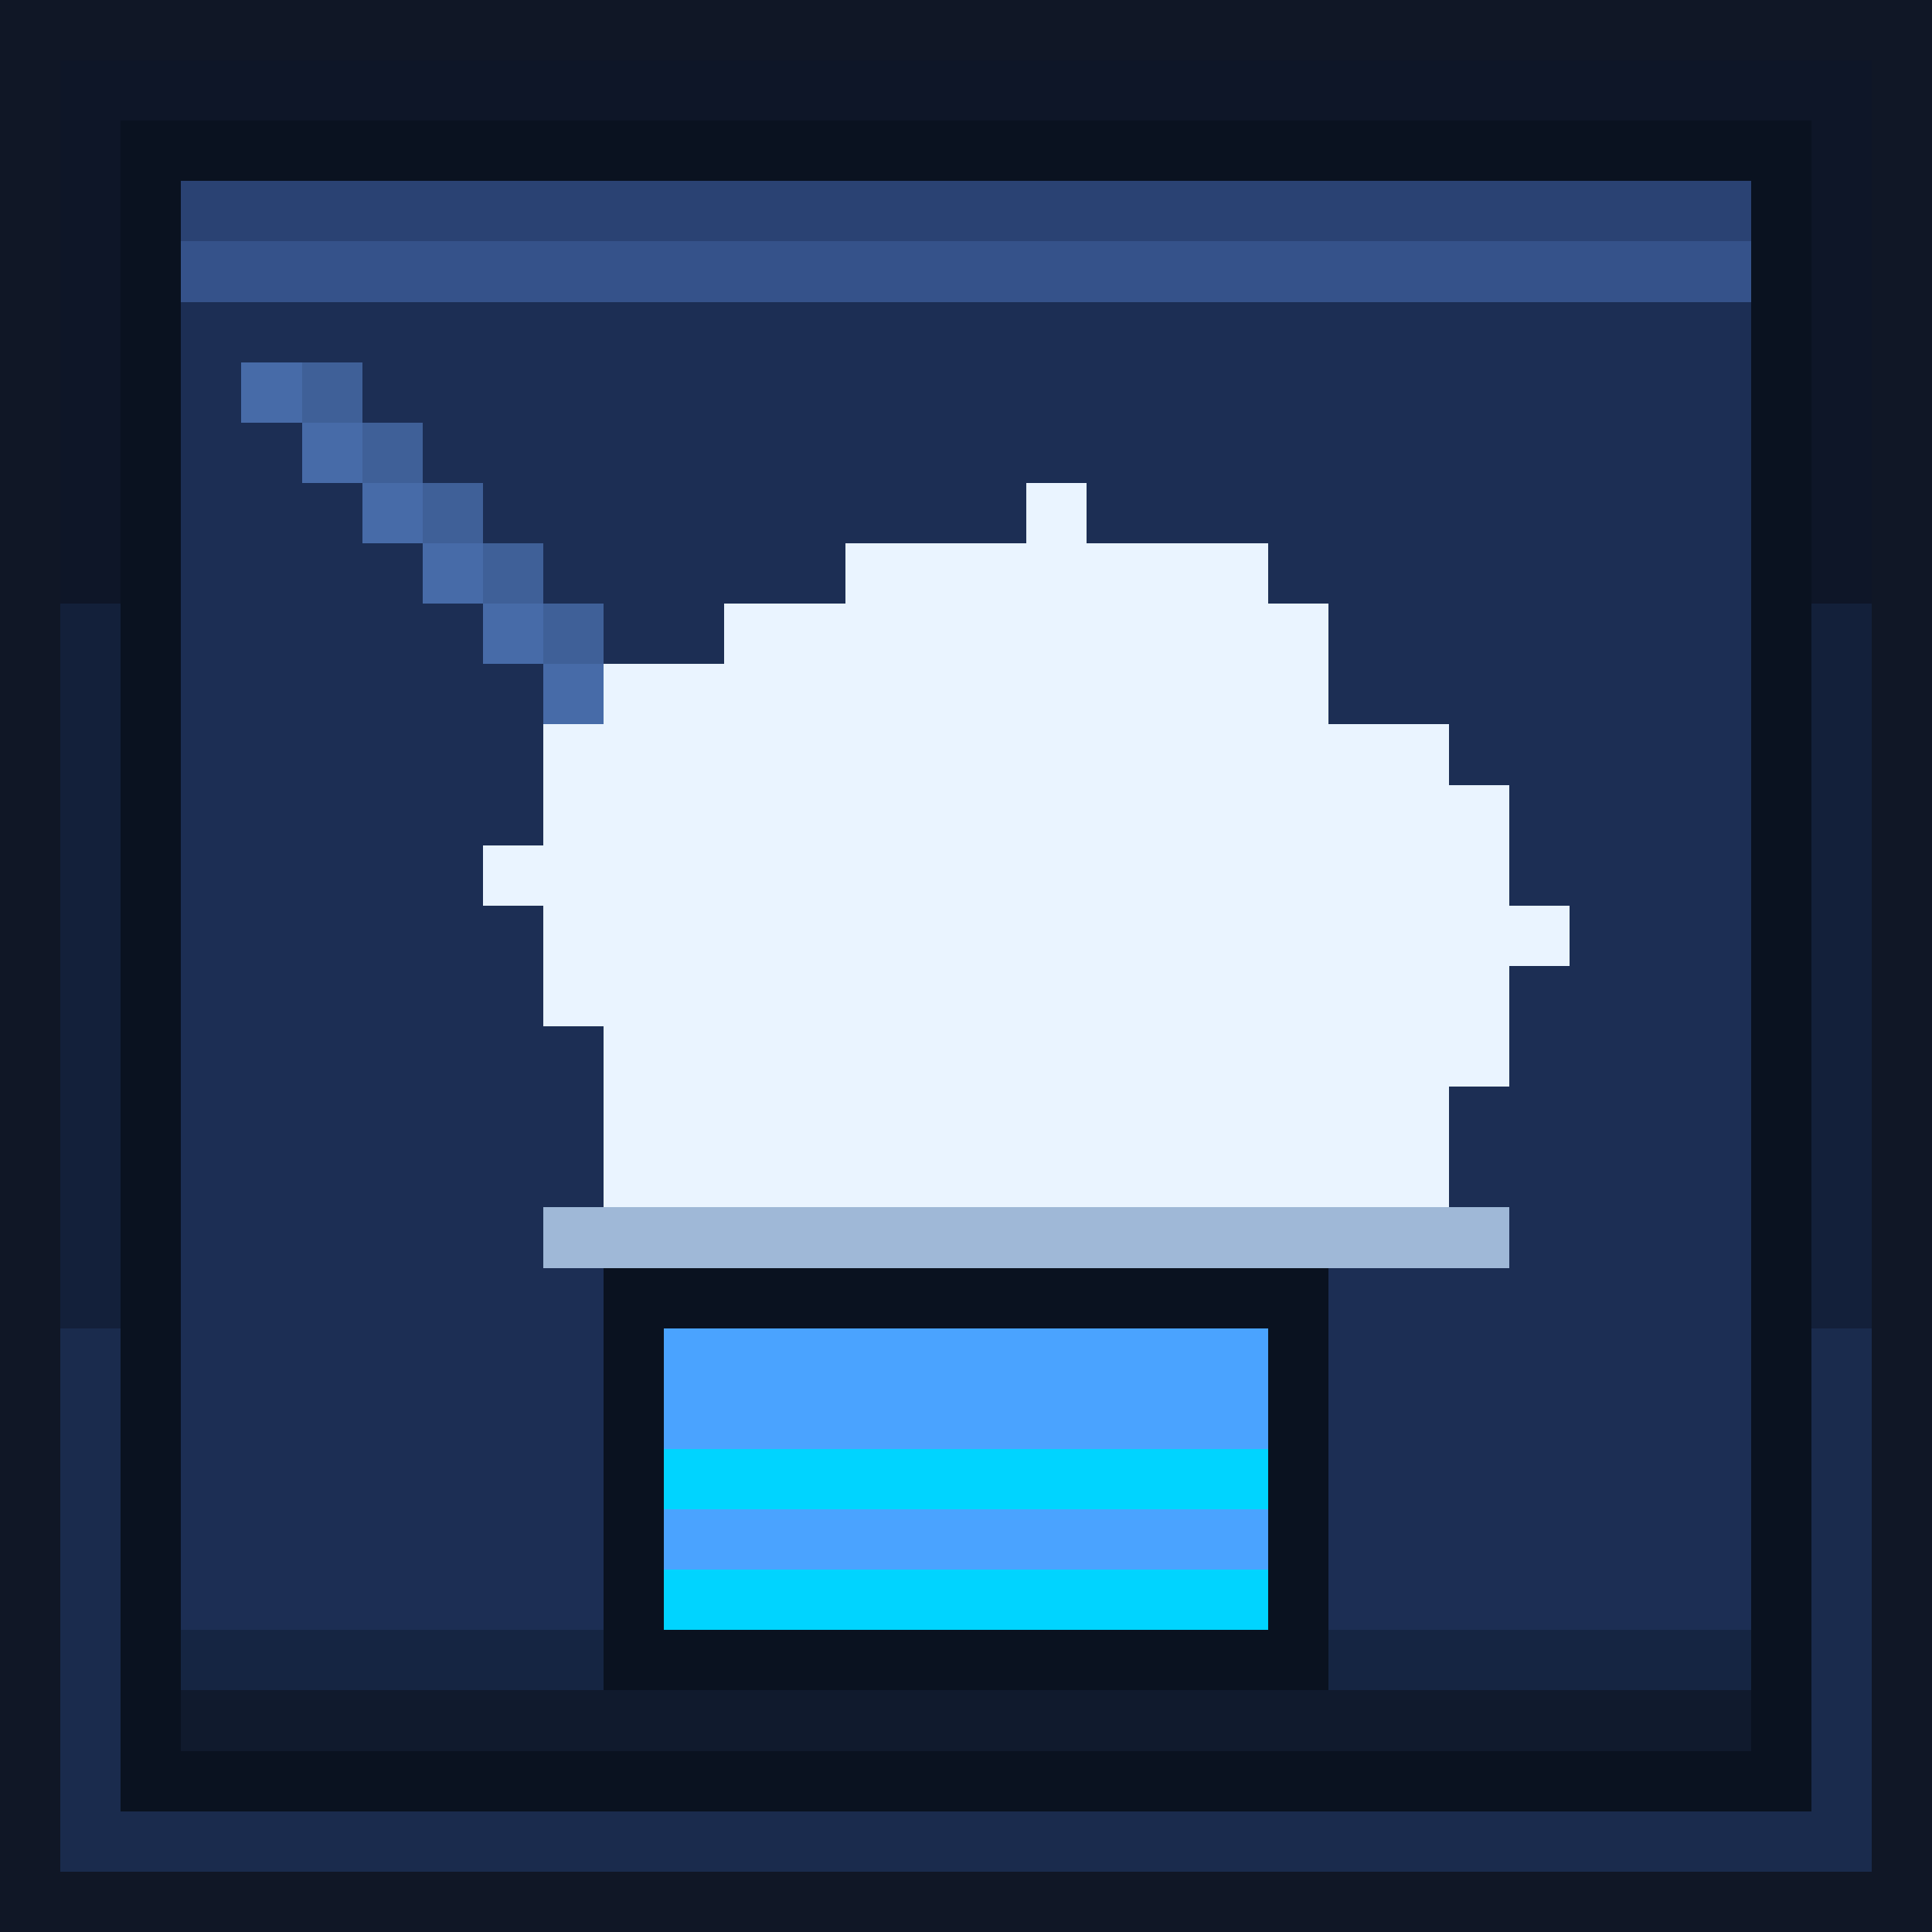
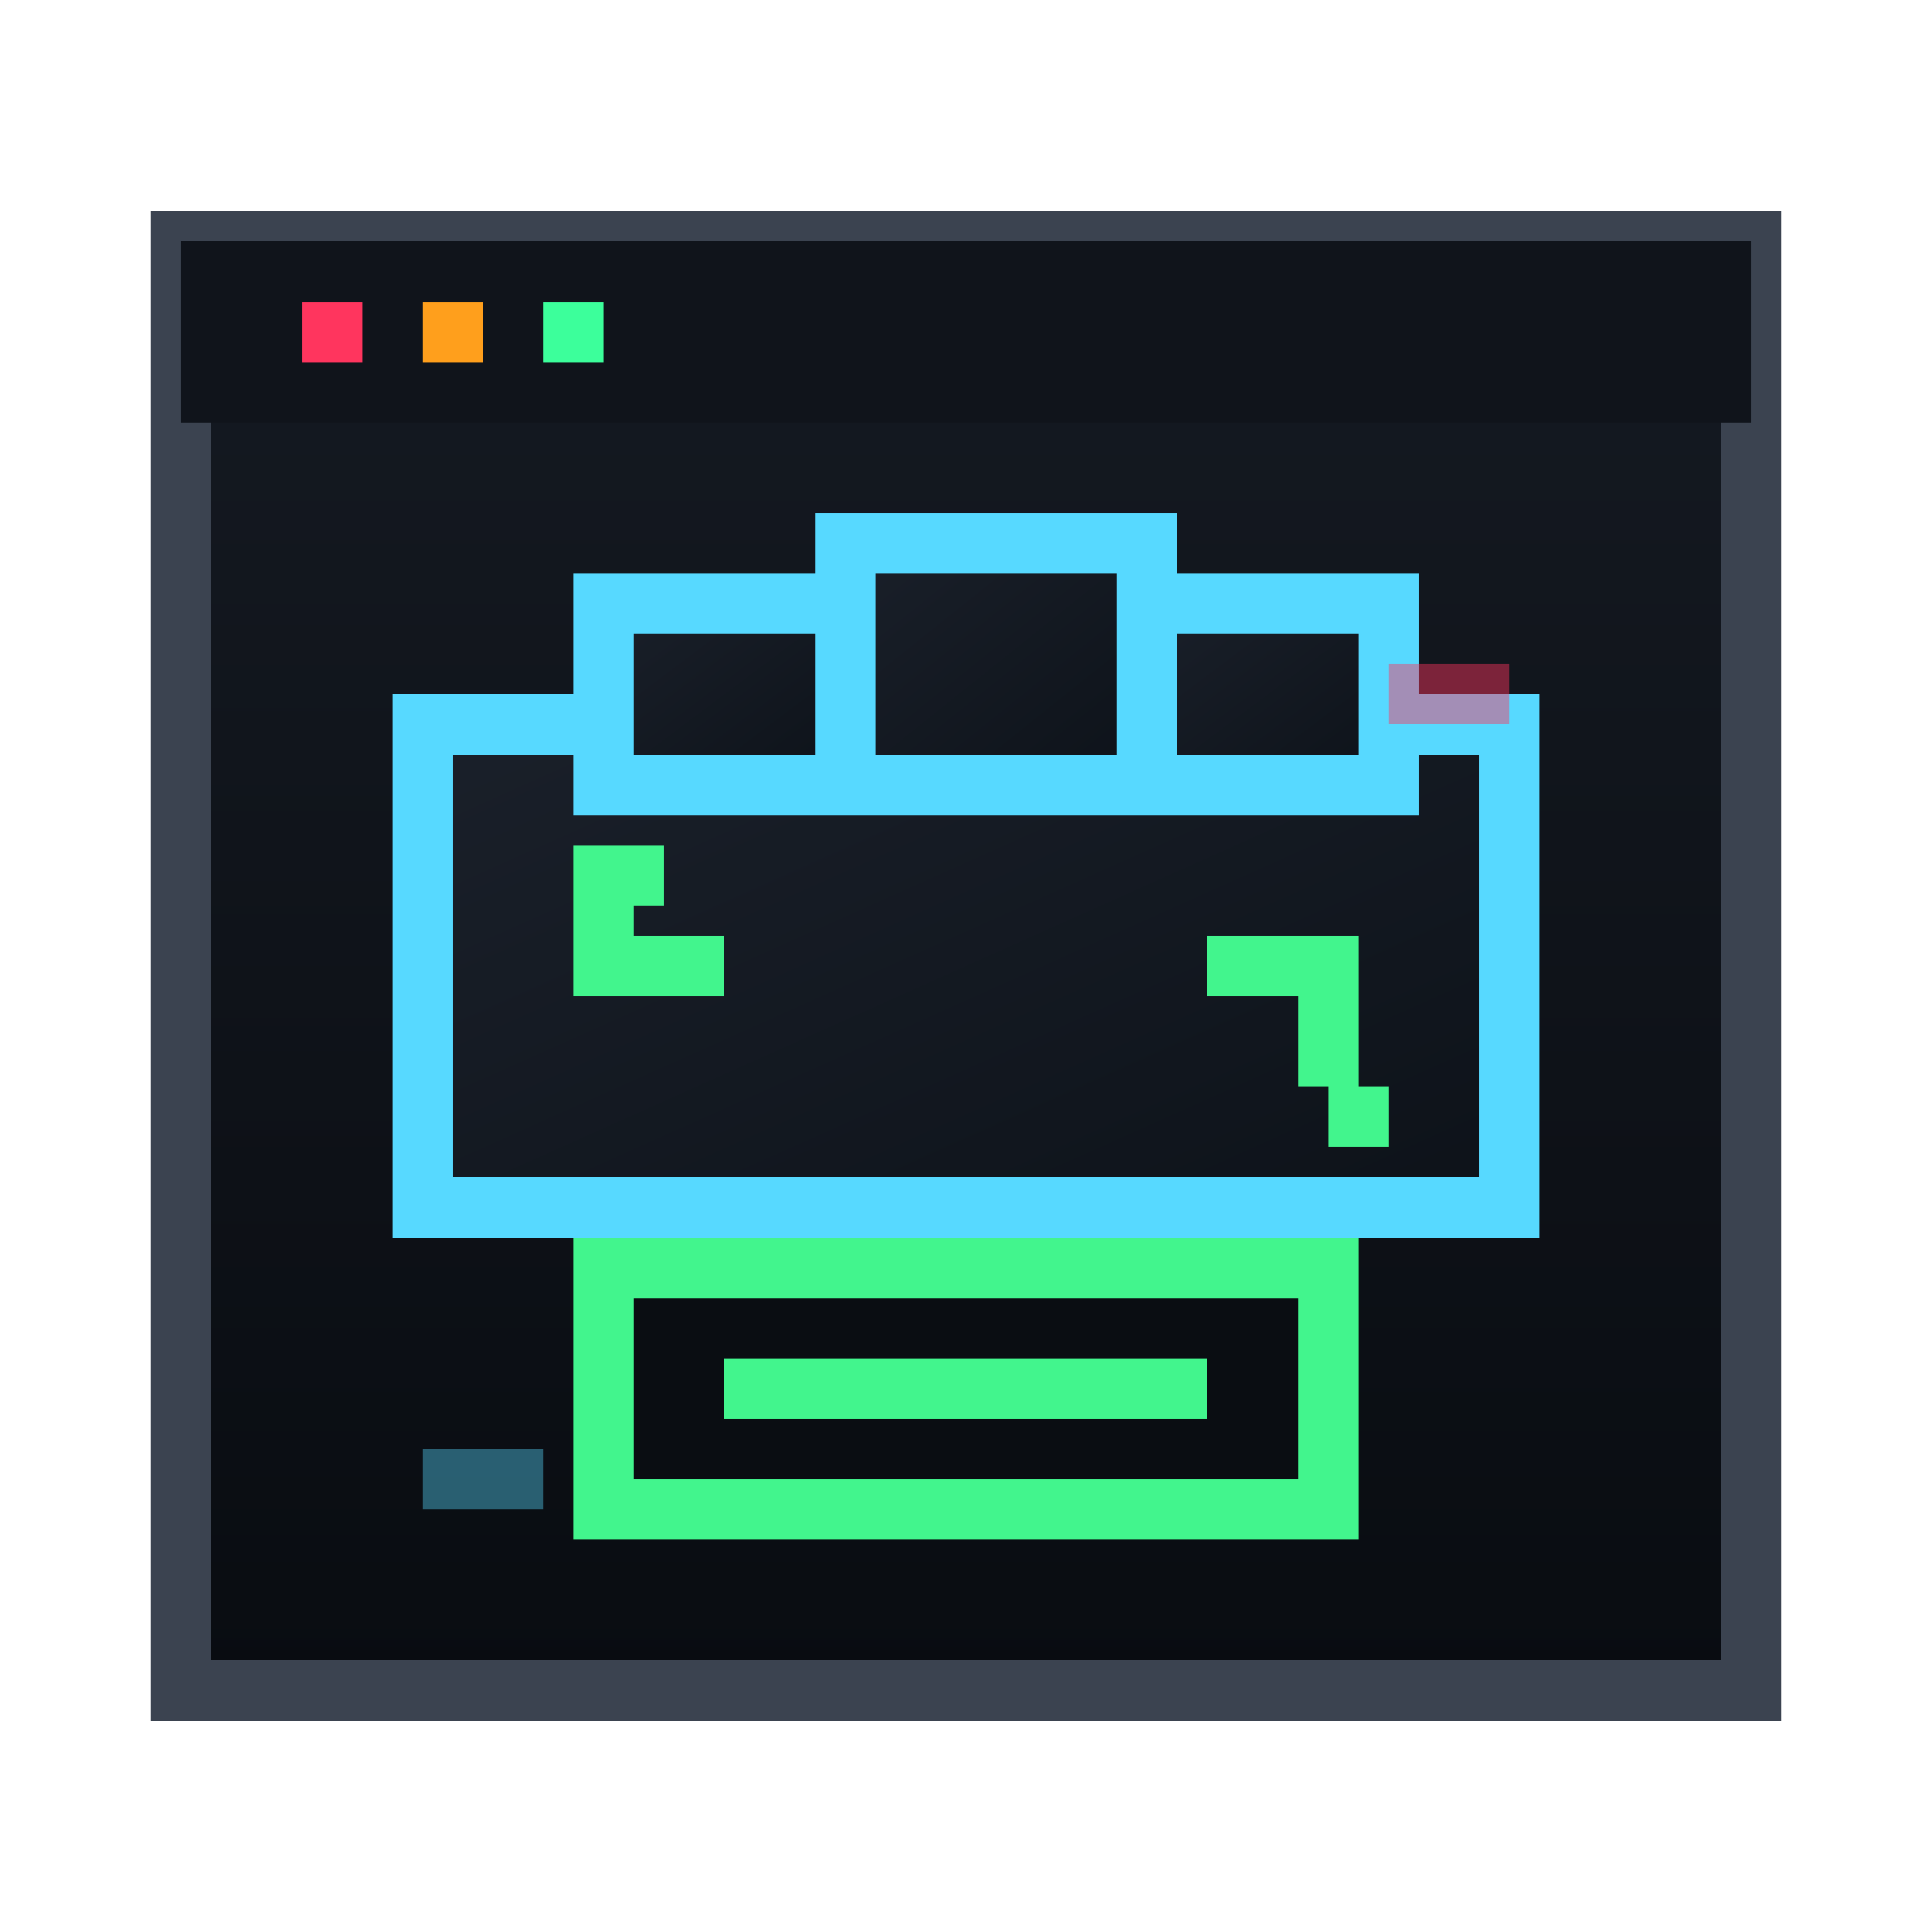
- <svg xmlns="http://www.w3.org/2000/svg" viewBox="0 0 32 32" width="256" height="256" shape-rendering="crispEdges">
-   <rect x="0" y="0" width="32" height="1" fill="#101726" />
-   <rect x="0" y="1" width="1" height="1" fill="#101726" />
-   <rect x="1" y="1" width="30" height="1" fill="#0e1628" />
-   <rect x="31" y="1" width="1" height="1" fill="#101726" />
-   <rect x="0" y="2" width="1" height="1" fill="#101726" />
-   <rect x="1" y="2" width="1" height="1" fill="#0e1628" />
-   <rect x="2" y="2" width="28" height="1" fill="#0a1220" />
-   <rect x="30" y="2" width="1" height="1" fill="#0e1628" />
-   <rect x="31" y="2" width="1" height="1" fill="#101726" />
-   <rect x="0" y="3" width="1" height="1" fill="#101726" />
-   <rect x="1" y="3" width="1" height="1" fill="#0e1628" />
-   <rect x="2" y="3" width="1" height="1" fill="#0a1220" />
-   <rect x="3" y="3" width="26" height="1" fill="#2a4273" />
-   <rect x="29" y="3" width="1" height="1" fill="#0a1220" />
-   <rect x="30" y="3" width="1" height="1" fill="#0e1628" />
-   <rect x="31" y="3" width="1" height="1" fill="#101726" />
-   <rect x="0" y="4" width="1" height="1" fill="#101726" />
-   <rect x="1" y="4" width="1" height="1" fill="#0e1628" />
-   <rect x="2" y="4" width="1" height="1" fill="#0a1220" />
-   <rect x="3" y="4" width="26" height="1" fill="#35528a" />
-   <rect x="29" y="4" width="1" height="1" fill="#0a1220" />
-   <rect x="30" y="4" width="1" height="1" fill="#0e1628" />
-   <rect x="31" y="4" width="1" height="1" fill="#101726" />
-   <rect x="0" y="5" width="1" height="1" fill="#101726" />
-   <rect x="1" y="5" width="1" height="1" fill="#0e1628" />
-   <rect x="2" y="5" width="1" height="1" fill="#0a1220" />
-   <rect x="3" y="5" width="26" height="1" fill="#1c2e54" />
-   <rect x="29" y="5" width="1" height="1" fill="#0a1220" />
-   <rect x="30" y="5" width="1" height="1" fill="#0e1628" />
-   <rect x="31" y="5" width="1" height="1" fill="#101726" />
-   <rect x="0" y="6" width="1" height="1" fill="#101726" />
-   <rect x="1" y="6" width="1" height="1" fill="#0e1628" />
-   <rect x="2" y="6" width="1" height="1" fill="#0a1220" />
-   <rect x="3" y="6" width="1" height="1" fill="#1c2e54" />
-   <rect x="4" y="6" width="1" height="1" fill="#476ba8" />
-   <rect x="5" y="6" width="1" height="1" fill="#3f6098" />
-   <rect x="6" y="6" width="23" height="1" fill="#1c2e54" />
-   <rect x="29" y="6" width="1" height="1" fill="#0a1220" />
-   <rect x="30" y="6" width="1" height="1" fill="#0e1628" />
-   <rect x="31" y="6" width="1" height="1" fill="#101726" />
-   <rect x="0" y="7" width="1" height="1" fill="#101726" />
-   <rect x="1" y="7" width="1" height="1" fill="#0e1628" />
-   <rect x="2" y="7" width="1" height="1" fill="#0a1220" />
-   <rect x="3" y="7" width="2" height="1" fill="#1c2e54" />
-   <rect x="5" y="7" width="1" height="1" fill="#476ba8" />
-   <rect x="6" y="7" width="1" height="1" fill="#3f6098" />
-   <rect x="7" y="7" width="22" height="1" fill="#1c2e54" />
-   <rect x="29" y="7" width="1" height="1" fill="#0a1220" />
-   <rect x="30" y="7" width="1" height="1" fill="#0e1628" />
-   <rect x="31" y="7" width="1" height="1" fill="#101726" />
-   <rect x="0" y="8" width="1" height="1" fill="#101726" />
-   <rect x="1" y="8" width="1" height="1" fill="#0e1628" />
-   <rect x="2" y="8" width="1" height="1" fill="#0a1220" />
-   <rect x="3" y="8" width="3" height="1" fill="#1c2e54" />
-   <rect x="6" y="8" width="1" height="1" fill="#476ba8" />
-   <rect x="7" y="8" width="1" height="1" fill="#3f6098" />
-   <rect x="8" y="8" width="9" height="1" fill="#1c2e54" />
-   <rect x="17" y="8" width="1" height="1" fill="#eaf4ff" />
-   <rect x="18" y="8" width="11" height="1" fill="#1c2e54" />
-   <rect x="29" y="8" width="1" height="1" fill="#0a1220" />
-   <rect x="30" y="8" width="1" height="1" fill="#0e1628" />
-   <rect x="31" y="8" width="1" height="1" fill="#101726" />
-   <rect x="0" y="9" width="1" height="1" fill="#101726" />
-   <rect x="1" y="9" width="1" height="1" fill="#0e1628" />
-   <rect x="2" y="9" width="1" height="1" fill="#0a1220" />
-   <rect x="3" y="9" width="4" height="1" fill="#1c2e54" />
-   <rect x="7" y="9" width="1" height="1" fill="#476ba8" />
-   <rect x="8" y="9" width="1" height="1" fill="#3f6098" />
-   <rect x="9" y="9" width="5" height="1" fill="#1c2e54" />
-   <rect x="14" y="9" width="7" height="1" fill="#eaf4ff" />
-   <rect x="21" y="9" width="8" height="1" fill="#1c2e54" />
-   <rect x="29" y="9" width="1" height="1" fill="#0a1220" />
-   <rect x="30" y="9" width="1" height="1" fill="#0e1628" />
-   <rect x="31" y="9" width="1" height="1" fill="#101726" />
-   <rect x="0" y="10" width="1" height="1" fill="#101726" />
-   <rect x="1" y="10" width="1" height="1" fill="#13203a" />
-   <rect x="2" y="10" width="1" height="1" fill="#0a1220" />
-   <rect x="3" y="10" width="5" height="1" fill="#1c2e54" />
-   <rect x="8" y="10" width="1" height="1" fill="#476ba8" />
-   <rect x="9" y="10" width="1" height="1" fill="#3f6098" />
-   <rect x="10" y="10" width="2" height="1" fill="#1c2e54" />
-   <rect x="12" y="10" width="10" height="1" fill="#eaf4ff" />
-   <rect x="22" y="10" width="7" height="1" fill="#1c2e54" />
-   <rect x="29" y="10" width="1" height="1" fill="#0a1220" />
-   <rect x="30" y="10" width="1" height="1" fill="#13203a" />
-   <rect x="31" y="10" width="1" height="1" fill="#101726" />
-   <rect x="0" y="11" width="1" height="1" fill="#101726" />
-   <rect x="1" y="11" width="1" height="1" fill="#13203a" />
-   <rect x="2" y="11" width="1" height="1" fill="#0a1220" />
-   <rect x="3" y="11" width="6" height="1" fill="#1c2e54" />
-   <rect x="9" y="11" width="1" height="1" fill="#476ba8" />
-   <rect x="10" y="11" width="12" height="1" fill="#eaf4ff" />
-   <rect x="22" y="11" width="7" height="1" fill="#1c2e54" />
-   <rect x="29" y="11" width="1" height="1" fill="#0a1220" />
-   <rect x="30" y="11" width="1" height="1" fill="#13203a" />
-   <rect x="31" y="11" width="1" height="1" fill="#101726" />
-   <rect x="0" y="12" width="1" height="1" fill="#101726" />
-   <rect x="1" y="12" width="1" height="1" fill="#13203a" />
-   <rect x="2" y="12" width="1" height="1" fill="#0a1220" />
-   <rect x="3" y="12" width="6" height="1" fill="#1c2e54" />
-   <rect x="9" y="12" width="15" height="1" fill="#eaf4ff" />
-   <rect x="24" y="12" width="5" height="1" fill="#1c2e54" />
-   <rect x="29" y="12" width="1" height="1" fill="#0a1220" />
-   <rect x="30" y="12" width="1" height="1" fill="#13203a" />
-   <rect x="31" y="12" width="1" height="1" fill="#101726" />
-   <rect x="0" y="13" width="1" height="1" fill="#101726" />
-   <rect x="1" y="13" width="1" height="1" fill="#13203a" />
-   <rect x="2" y="13" width="1" height="1" fill="#0a1220" />
-   <rect x="3" y="13" width="6" height="1" fill="#1c2e54" />
-   <rect x="9" y="13" width="16" height="1" fill="#eaf4ff" />
-   <rect x="25" y="13" width="4" height="1" fill="#1c2e54" />
-   <rect x="29" y="13" width="1" height="1" fill="#0a1220" />
-   <rect x="30" y="13" width="1" height="1" fill="#13203a" />
-   <rect x="31" y="13" width="1" height="1" fill="#101726" />
-   <rect x="0" y="14" width="1" height="1" fill="#101726" />
-   <rect x="1" y="14" width="1" height="1" fill="#13203a" />
-   <rect x="2" y="14" width="1" height="1" fill="#0a1220" />
-   <rect x="3" y="14" width="5" height="1" fill="#1c2e54" />
-   <rect x="8" y="14" width="17" height="1" fill="#eaf4ff" />
-   <rect x="25" y="14" width="4" height="1" fill="#1c2e54" />
-   <rect x="29" y="14" width="1" height="1" fill="#0a1220" />
-   <rect x="30" y="14" width="1" height="1" fill="#13203a" />
-   <rect x="31" y="14" width="1" height="1" fill="#101726" />
-   <rect x="0" y="15" width="1" height="1" fill="#101726" />
-   <rect x="1" y="15" width="1" height="1" fill="#13203a" />
-   <rect x="2" y="15" width="1" height="1" fill="#0a1220" />
-   <rect x="3" y="15" width="6" height="1" fill="#1c2e54" />
-   <rect x="9" y="15" width="17" height="1" fill="#eaf4ff" />
-   <rect x="26" y="15" width="3" height="1" fill="#1c2e54" />
-   <rect x="29" y="15" width="1" height="1" fill="#0a1220" />
-   <rect x="30" y="15" width="1" height="1" fill="#13203a" />
-   <rect x="31" y="15" width="1" height="1" fill="#101726" />
-   <rect x="0" y="16" width="1" height="1" fill="#101726" />
-   <rect x="1" y="16" width="1" height="1" fill="#13203a" />
-   <rect x="2" y="16" width="1" height="1" fill="#0a1220" />
-   <rect x="3" y="16" width="6" height="1" fill="#1c2e54" />
-   <rect x="9" y="16" width="16" height="1" fill="#eaf4ff" />
-   <rect x="25" y="16" width="4" height="1" fill="#1c2e54" />
-   <rect x="29" y="16" width="1" height="1" fill="#0a1220" />
-   <rect x="30" y="16" width="1" height="1" fill="#13203a" />
-   <rect x="31" y="16" width="1" height="1" fill="#101726" />
-   <rect x="0" y="17" width="1" height="1" fill="#101726" />
-   <rect x="1" y="17" width="1" height="1" fill="#13203a" />
-   <rect x="2" y="17" width="1" height="1" fill="#0a1220" />
-   <rect x="3" y="17" width="7" height="1" fill="#1c2e54" />
-   <rect x="10" y="17" width="15" height="1" fill="#eaf4ff" />
-   <rect x="25" y="17" width="4" height="1" fill="#1c2e54" />
-   <rect x="29" y="17" width="1" height="1" fill="#0a1220" />
-   <rect x="30" y="17" width="1" height="1" fill="#13203a" />
-   <rect x="31" y="17" width="1" height="1" fill="#101726" />
-   <rect x="0" y="18" width="1" height="1" fill="#101726" />
-   <rect x="1" y="18" width="1" height="1" fill="#13203a" />
-   <rect x="2" y="18" width="1" height="1" fill="#0a1220" />
-   <rect x="3" y="18" width="7" height="1" fill="#1c2e54" />
-   <rect x="10" y="18" width="14" height="1" fill="#eaf4ff" />
-   <rect x="24" y="18" width="5" height="1" fill="#1c2e54" />
-   <rect x="29" y="18" width="1" height="1" fill="#0a1220" />
-   <rect x="30" y="18" width="1" height="1" fill="#13203a" />
-   <rect x="31" y="18" width="1" height="1" fill="#101726" />
-   <rect x="0" y="19" width="1" height="1" fill="#101726" />
-   <rect x="1" y="19" width="1" height="1" fill="#13203a" />
-   <rect x="2" y="19" width="1" height="1" fill="#0a1220" />
-   <rect x="3" y="19" width="7" height="1" fill="#1c2e54" />
-   <rect x="10" y="19" width="14" height="1" fill="#eaf4ff" />
-   <rect x="24" y="19" width="5" height="1" fill="#1c2e54" />
-   <rect x="29" y="19" width="1" height="1" fill="#0a1220" />
-   <rect x="30" y="19" width="1" height="1" fill="#13203a" />
-   <rect x="31" y="19" width="1" height="1" fill="#101726" />
-   <rect x="0" y="20" width="1" height="1" fill="#101726" />
-   <rect x="1" y="20" width="1" height="1" fill="#13203a" />
-   <rect x="2" y="20" width="1" height="1" fill="#0a1220" />
-   <rect x="3" y="20" width="6" height="1" fill="#1c2e54" />
-   <rect x="9" y="20" width="16" height="1" fill="#9fb8d7" />
-   <rect x="25" y="20" width="4" height="1" fill="#1c2e54" />
-   <rect x="29" y="20" width="1" height="1" fill="#0a1220" />
-   <rect x="30" y="20" width="1" height="1" fill="#13203a" />
-   <rect x="31" y="20" width="1" height="1" fill="#101726" />
-   <rect x="0" y="21" width="1" height="1" fill="#101726" />
-   <rect x="1" y="21" width="1" height="1" fill="#13203a" />
-   <rect x="2" y="21" width="1" height="1" fill="#0a1220" />
-   <rect x="3" y="21" width="7" height="1" fill="#1c2e54" />
-   <rect x="10" y="21" width="12" height="1" fill="#0a1220" />
-   <rect x="22" y="21" width="7" height="1" fill="#1c2e54" />
-   <rect x="29" y="21" width="1" height="1" fill="#0a1220" />
-   <rect x="30" y="21" width="1" height="1" fill="#13203a" />
-   <rect x="31" y="21" width="1" height="1" fill="#101726" />
-   <rect x="0" y="22" width="1" height="1" fill="#101726" />
-   <rect x="1" y="22" width="1" height="1" fill="#1a2b4d" />
-   <rect x="2" y="22" width="1" height="1" fill="#0a1220" />
-   <rect x="3" y="22" width="7" height="1" fill="#1c2e54" />
-   <rect x="10" y="22" width="1" height="1" fill="#0a1220" />
-   <rect x="11" y="22" width="10" height="1" fill="#4aa3ff" />
-   <rect x="21" y="22" width="1" height="1" fill="#0a1220" />
-   <rect x="22" y="22" width="7" height="1" fill="#1c2e54" />
-   <rect x="29" y="22" width="1" height="1" fill="#0a1220" />
-   <rect x="30" y="22" width="1" height="1" fill="#1a2b4d" />
-   <rect x="31" y="22" width="1" height="1" fill="#101726" />
-   <rect x="0" y="23" width="1" height="1" fill="#101726" />
-   <rect x="1" y="23" width="1" height="1" fill="#1a2b4d" />
-   <rect x="2" y="23" width="1" height="1" fill="#0a1220" />
-   <rect x="3" y="23" width="7" height="1" fill="#1c2e54" />
-   <rect x="10" y="23" width="1" height="1" fill="#0a1220" />
-   <rect x="11" y="23" width="10" height="1" fill="#4aa3ff" />
-   <rect x="21" y="23" width="1" height="1" fill="#0a1220" />
-   <rect x="22" y="23" width="7" height="1" fill="#1c2e54" />
-   <rect x="29" y="23" width="1" height="1" fill="#0a1220" />
-   <rect x="30" y="23" width="1" height="1" fill="#1a2b4d" />
-   <rect x="31" y="23" width="1" height="1" fill="#101726" />
-   <rect x="0" y="24" width="1" height="1" fill="#101726" />
-   <rect x="1" y="24" width="1" height="1" fill="#1a2b4d" />
-   <rect x="2" y="24" width="1" height="1" fill="#0a1220" />
-   <rect x="3" y="24" width="7" height="1" fill="#1c2e54" />
-   <rect x="10" y="24" width="1" height="1" fill="#0a1220" />
-   <rect x="11" y="24" width="10" height="1" fill="#00d4ff" />
-   <rect x="21" y="24" width="1" height="1" fill="#0a1220" />
-   <rect x="22" y="24" width="7" height="1" fill="#1c2e54" />
-   <rect x="29" y="24" width="1" height="1" fill="#0a1220" />
-   <rect x="30" y="24" width="1" height="1" fill="#1a2b4d" />
-   <rect x="31" y="24" width="1" height="1" fill="#101726" />
-   <rect x="0" y="25" width="1" height="1" fill="#101726" />
-   <rect x="1" y="25" width="1" height="1" fill="#1a2b4d" />
-   <rect x="2" y="25" width="1" height="1" fill="#0a1220" />
-   <rect x="3" y="25" width="7" height="1" fill="#1c2e54" />
-   <rect x="10" y="25" width="1" height="1" fill="#0a1220" />
-   <rect x="11" y="25" width="10" height="1" fill="#4aa3ff" />
-   <rect x="21" y="25" width="1" height="1" fill="#0a1220" />
-   <rect x="22" y="25" width="7" height="1" fill="#1c2e54" />
-   <rect x="29" y="25" width="1" height="1" fill="#0a1220" />
-   <rect x="30" y="25" width="1" height="1" fill="#1a2b4d" />
-   <rect x="31" y="25" width="1" height="1" fill="#101726" />
-   <rect x="0" y="26" width="1" height="1" fill="#101726" />
-   <rect x="1" y="26" width="1" height="1" fill="#1a2b4d" />
-   <rect x="2" y="26" width="1" height="1" fill="#0a1220" />
-   <rect x="3" y="26" width="7" height="1" fill="#1c2e54" />
-   <rect x="10" y="26" width="1" height="1" fill="#0a1220" />
-   <rect x="11" y="26" width="10" height="1" fill="#00d4ff" />
-   <rect x="21" y="26" width="1" height="1" fill="#0a1220" />
-   <rect x="22" y="26" width="7" height="1" fill="#1c2e54" />
-   <rect x="29" y="26" width="1" height="1" fill="#0a1220" />
-   <rect x="30" y="26" width="1" height="1" fill="#1a2b4d" />
-   <rect x="31" y="26" width="1" height="1" fill="#101726" />
-   <rect x="0" y="27" width="1" height="1" fill="#101726" />
-   <rect x="1" y="27" width="1" height="1" fill="#1a2b4d" />
-   <rect x="2" y="27" width="1" height="1" fill="#0a1220" />
-   <rect x="3" y="27" width="7" height="1" fill="#152542" />
-   <rect x="10" y="27" width="12" height="1" fill="#0a1220" />
-   <rect x="22" y="27" width="7" height="1" fill="#152542" />
-   <rect x="29" y="27" width="1" height="1" fill="#0a1220" />
-   <rect x="30" y="27" width="1" height="1" fill="#1a2b4d" />
-   <rect x="31" y="27" width="1" height="1" fill="#101726" />
-   <rect x="0" y="28" width="1" height="1" fill="#101726" />
-   <rect x="1" y="28" width="1" height="1" fill="#1a2b4d" />
-   <rect x="2" y="28" width="1" height="1" fill="#0a1220" />
-   <rect x="3" y="28" width="26" height="1" fill="#101a2d" />
-   <rect x="29" y="28" width="1" height="1" fill="#0a1220" />
-   <rect x="30" y="28" width="1" height="1" fill="#1a2b4d" />
-   <rect x="31" y="28" width="1" height="1" fill="#101726" />
-   <rect x="0" y="29" width="1" height="1" fill="#101726" />
-   <rect x="1" y="29" width="1" height="1" fill="#1a2b4d" />
-   <rect x="2" y="29" width="28" height="1" fill="#0a1220" />
-   <rect x="30" y="29" width="1" height="1" fill="#1a2b4d" />
-   <rect x="31" y="29" width="1" height="1" fill="#101726" />
-   <rect x="0" y="30" width="1" height="1" fill="#101726" />
-   <rect x="1" y="30" width="30" height="1" fill="#1a2b4d" />
-   <rect x="31" y="30" width="1" height="1" fill="#101726" />
-   <rect x="0" y="31" width="32" height="1" fill="#101726" />
+ <svg xmlns="http://www.w3.org/2000/svg" viewBox="0 0 32 32" fill="none" shape-rendering="crispEdges">
+   <defs>
+     <linearGradient id="bg" x1="0" y1="0" x2="0" y2="1">
+       <stop offset="0" stop-color="#151a22" />
+       <stop offset="1" stop-color="#090c11" />
+     </linearGradient>
+     <linearGradient id="panel" x1="0" y1="0" x2="1" y2="1">
+       <stop offset="0" stop-color="#1a202a" />
+       <stop offset="1" stop-color="#0d1219" />
+     </linearGradient>
+   </defs>
+   <rect x="3" y="4" width="26" height="24" fill="url(#bg)" stroke="#3b4350" stroke-width="1" />
+   <rect x="3" y="4" width="26" height="3" fill="#10141b" />
+   <rect x="5" y="5" width="1" height="1" fill="#ff355e" />
+   <rect x="7" y="5" width="1" height="1" fill="#ff9f1c" />
+   <rect x="9" y="5" width="1" height="1" fill="#3cff9b" />
+   <rect x="7" y="12" width="18" height="8" fill="url(#panel)" stroke="#57d9ff" stroke-width="1" />
+   <rect x="10" y="10" width="4" height="3" fill="url(#panel)" stroke="#57d9ff" stroke-width="1" />
+   <rect x="14" y="9" width="5" height="4" fill="url(#panel)" stroke="#57d9ff" stroke-width="1" />
+   <rect x="19" y="10" width="4" height="3" fill="url(#panel)" stroke="#57d9ff" stroke-width="1" />
+   <rect x="10" y="21" width="12" height="4" fill="#0a0d12" stroke="#42f58d" stroke-width="1" />
+   <path d="M12 23H20" stroke="#42f58d" stroke-width="1" />
+   <path d="M12 16H10V14" stroke="#42f58d" stroke-width="1" />
+   <path d="M20 16H22V18" stroke="#42f58d" stroke-width="1" />
+   <rect x="10" y="14" width="1" height="1" fill="#42f58d" />
+   <rect x="22" y="18" width="1" height="1" fill="#42f58d" />
+   <rect x="23" y="11" width="2" height="1" fill="#ff355e" fill-opacity="0.45" />
+   <rect x="7" y="24" width="2" height="1" fill="#57d9ff" fill-opacity="0.4" />
</svg>
